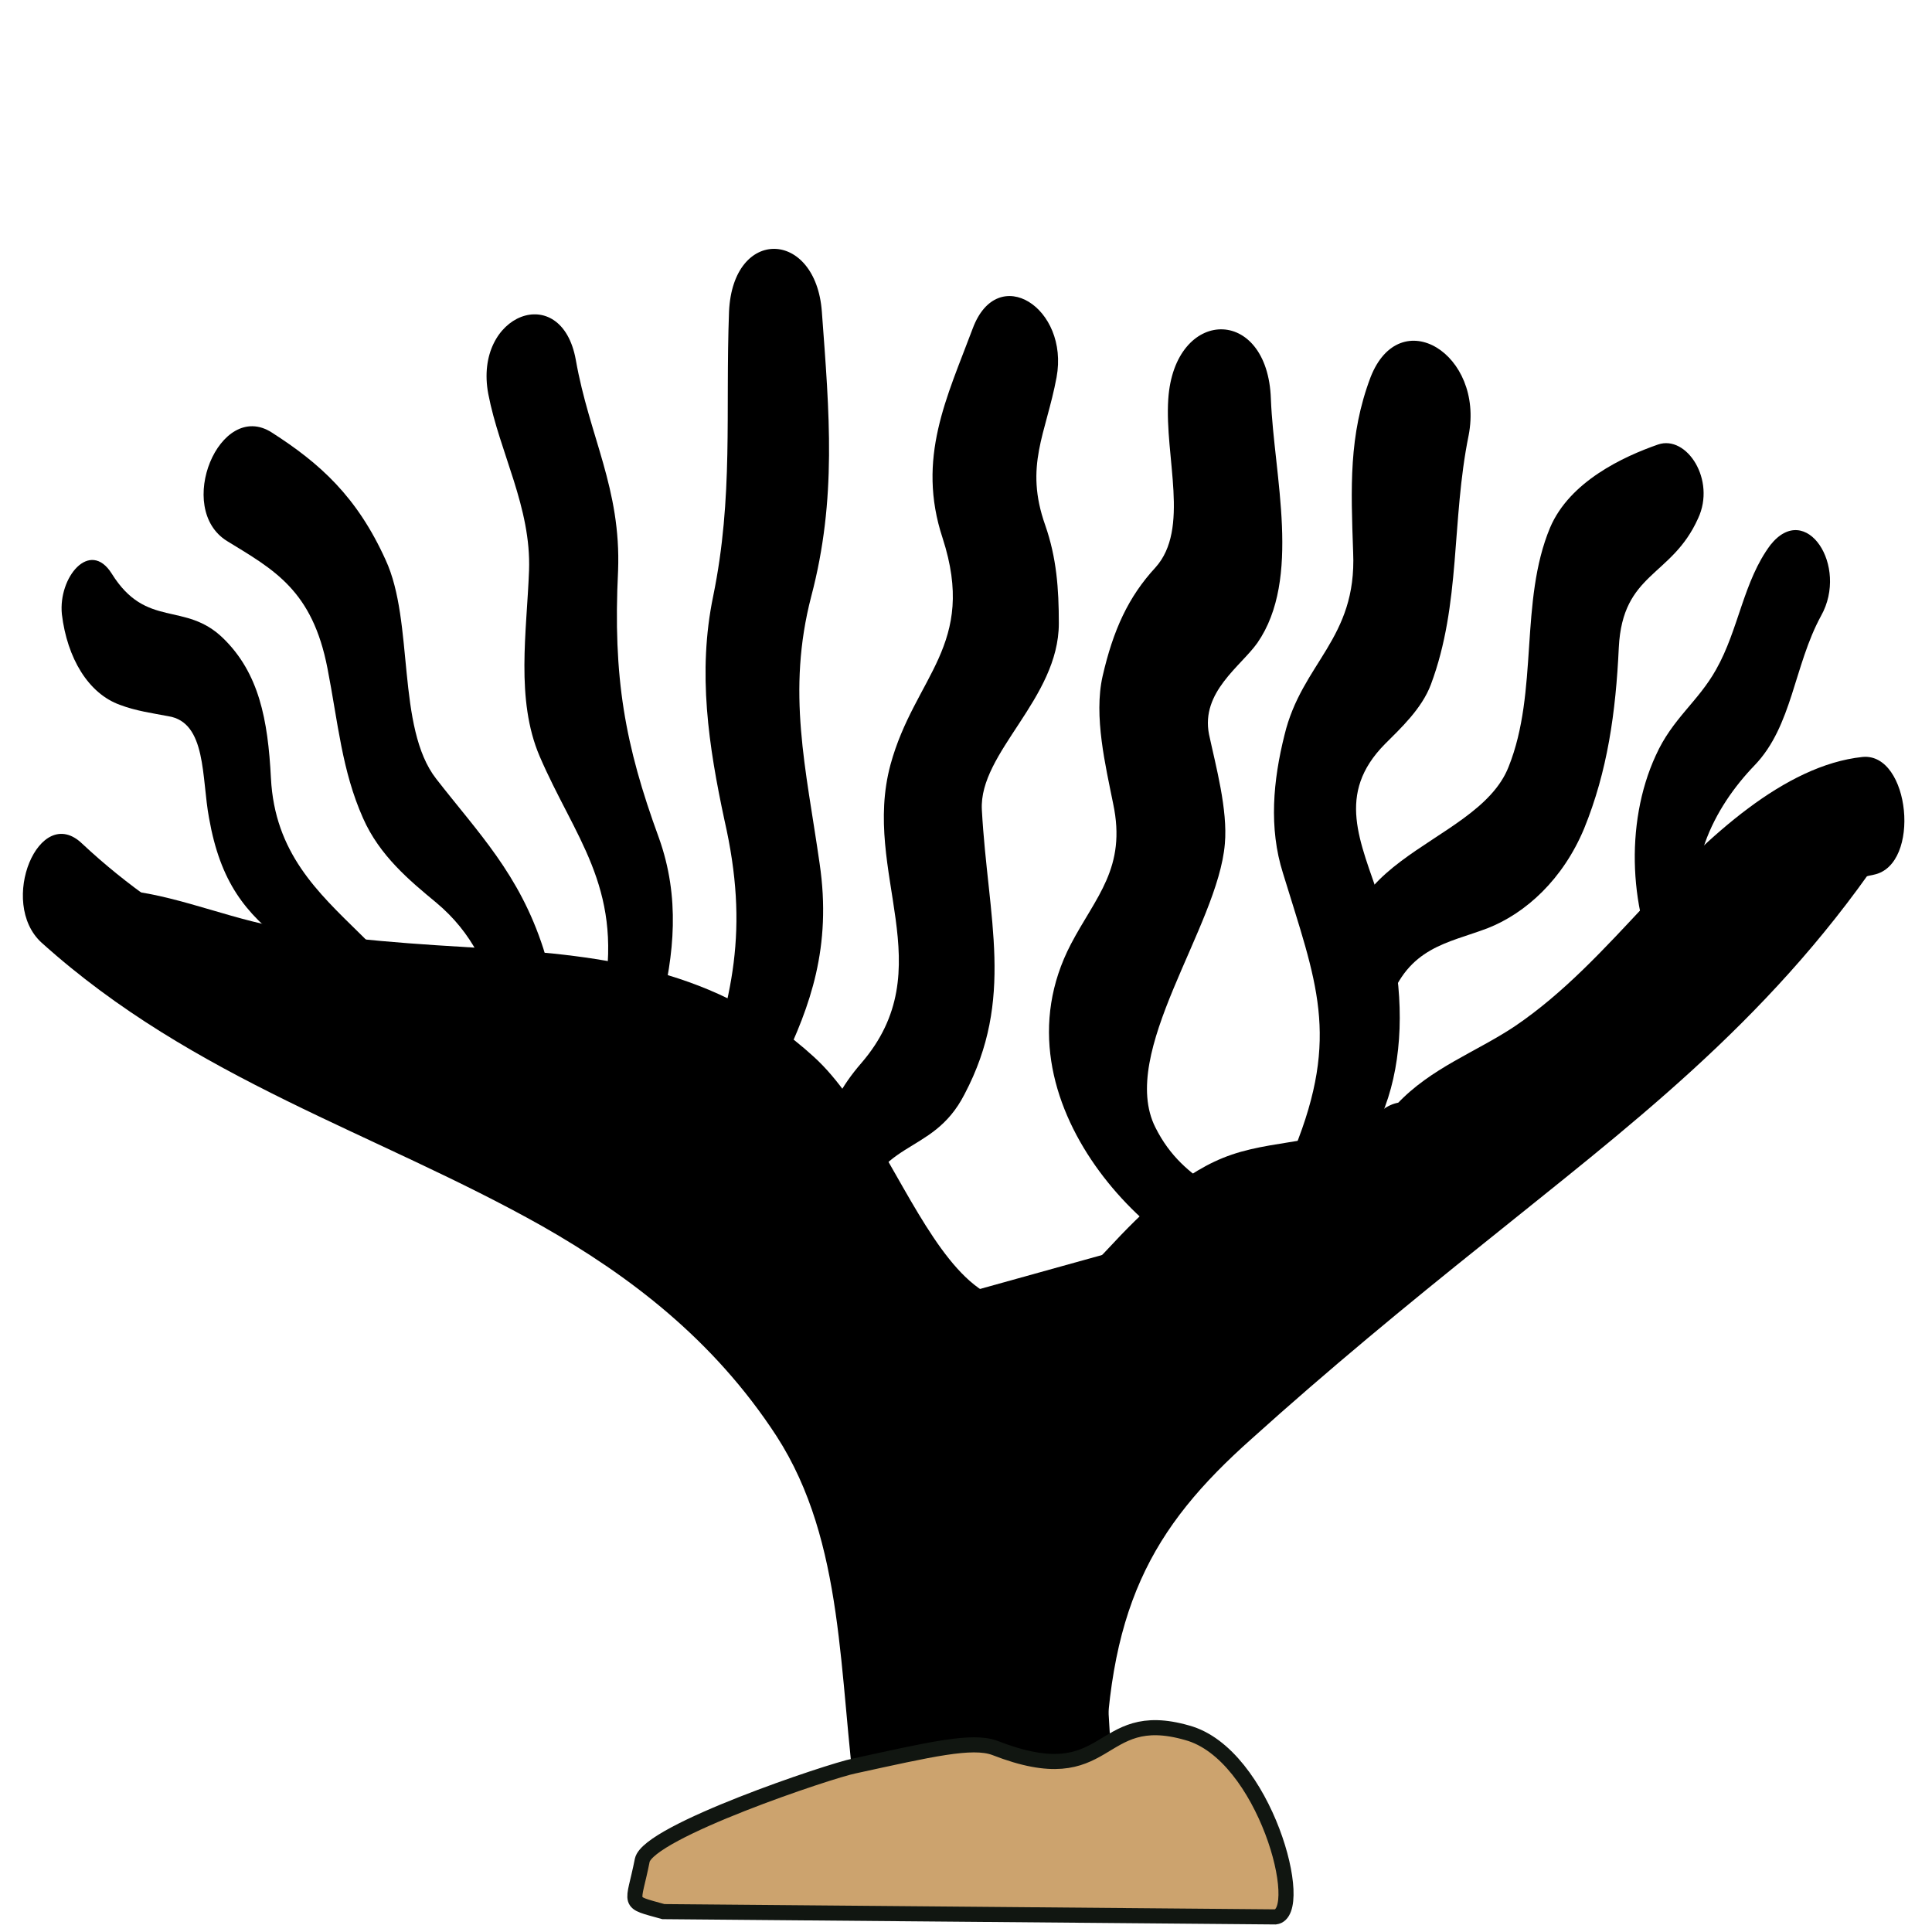
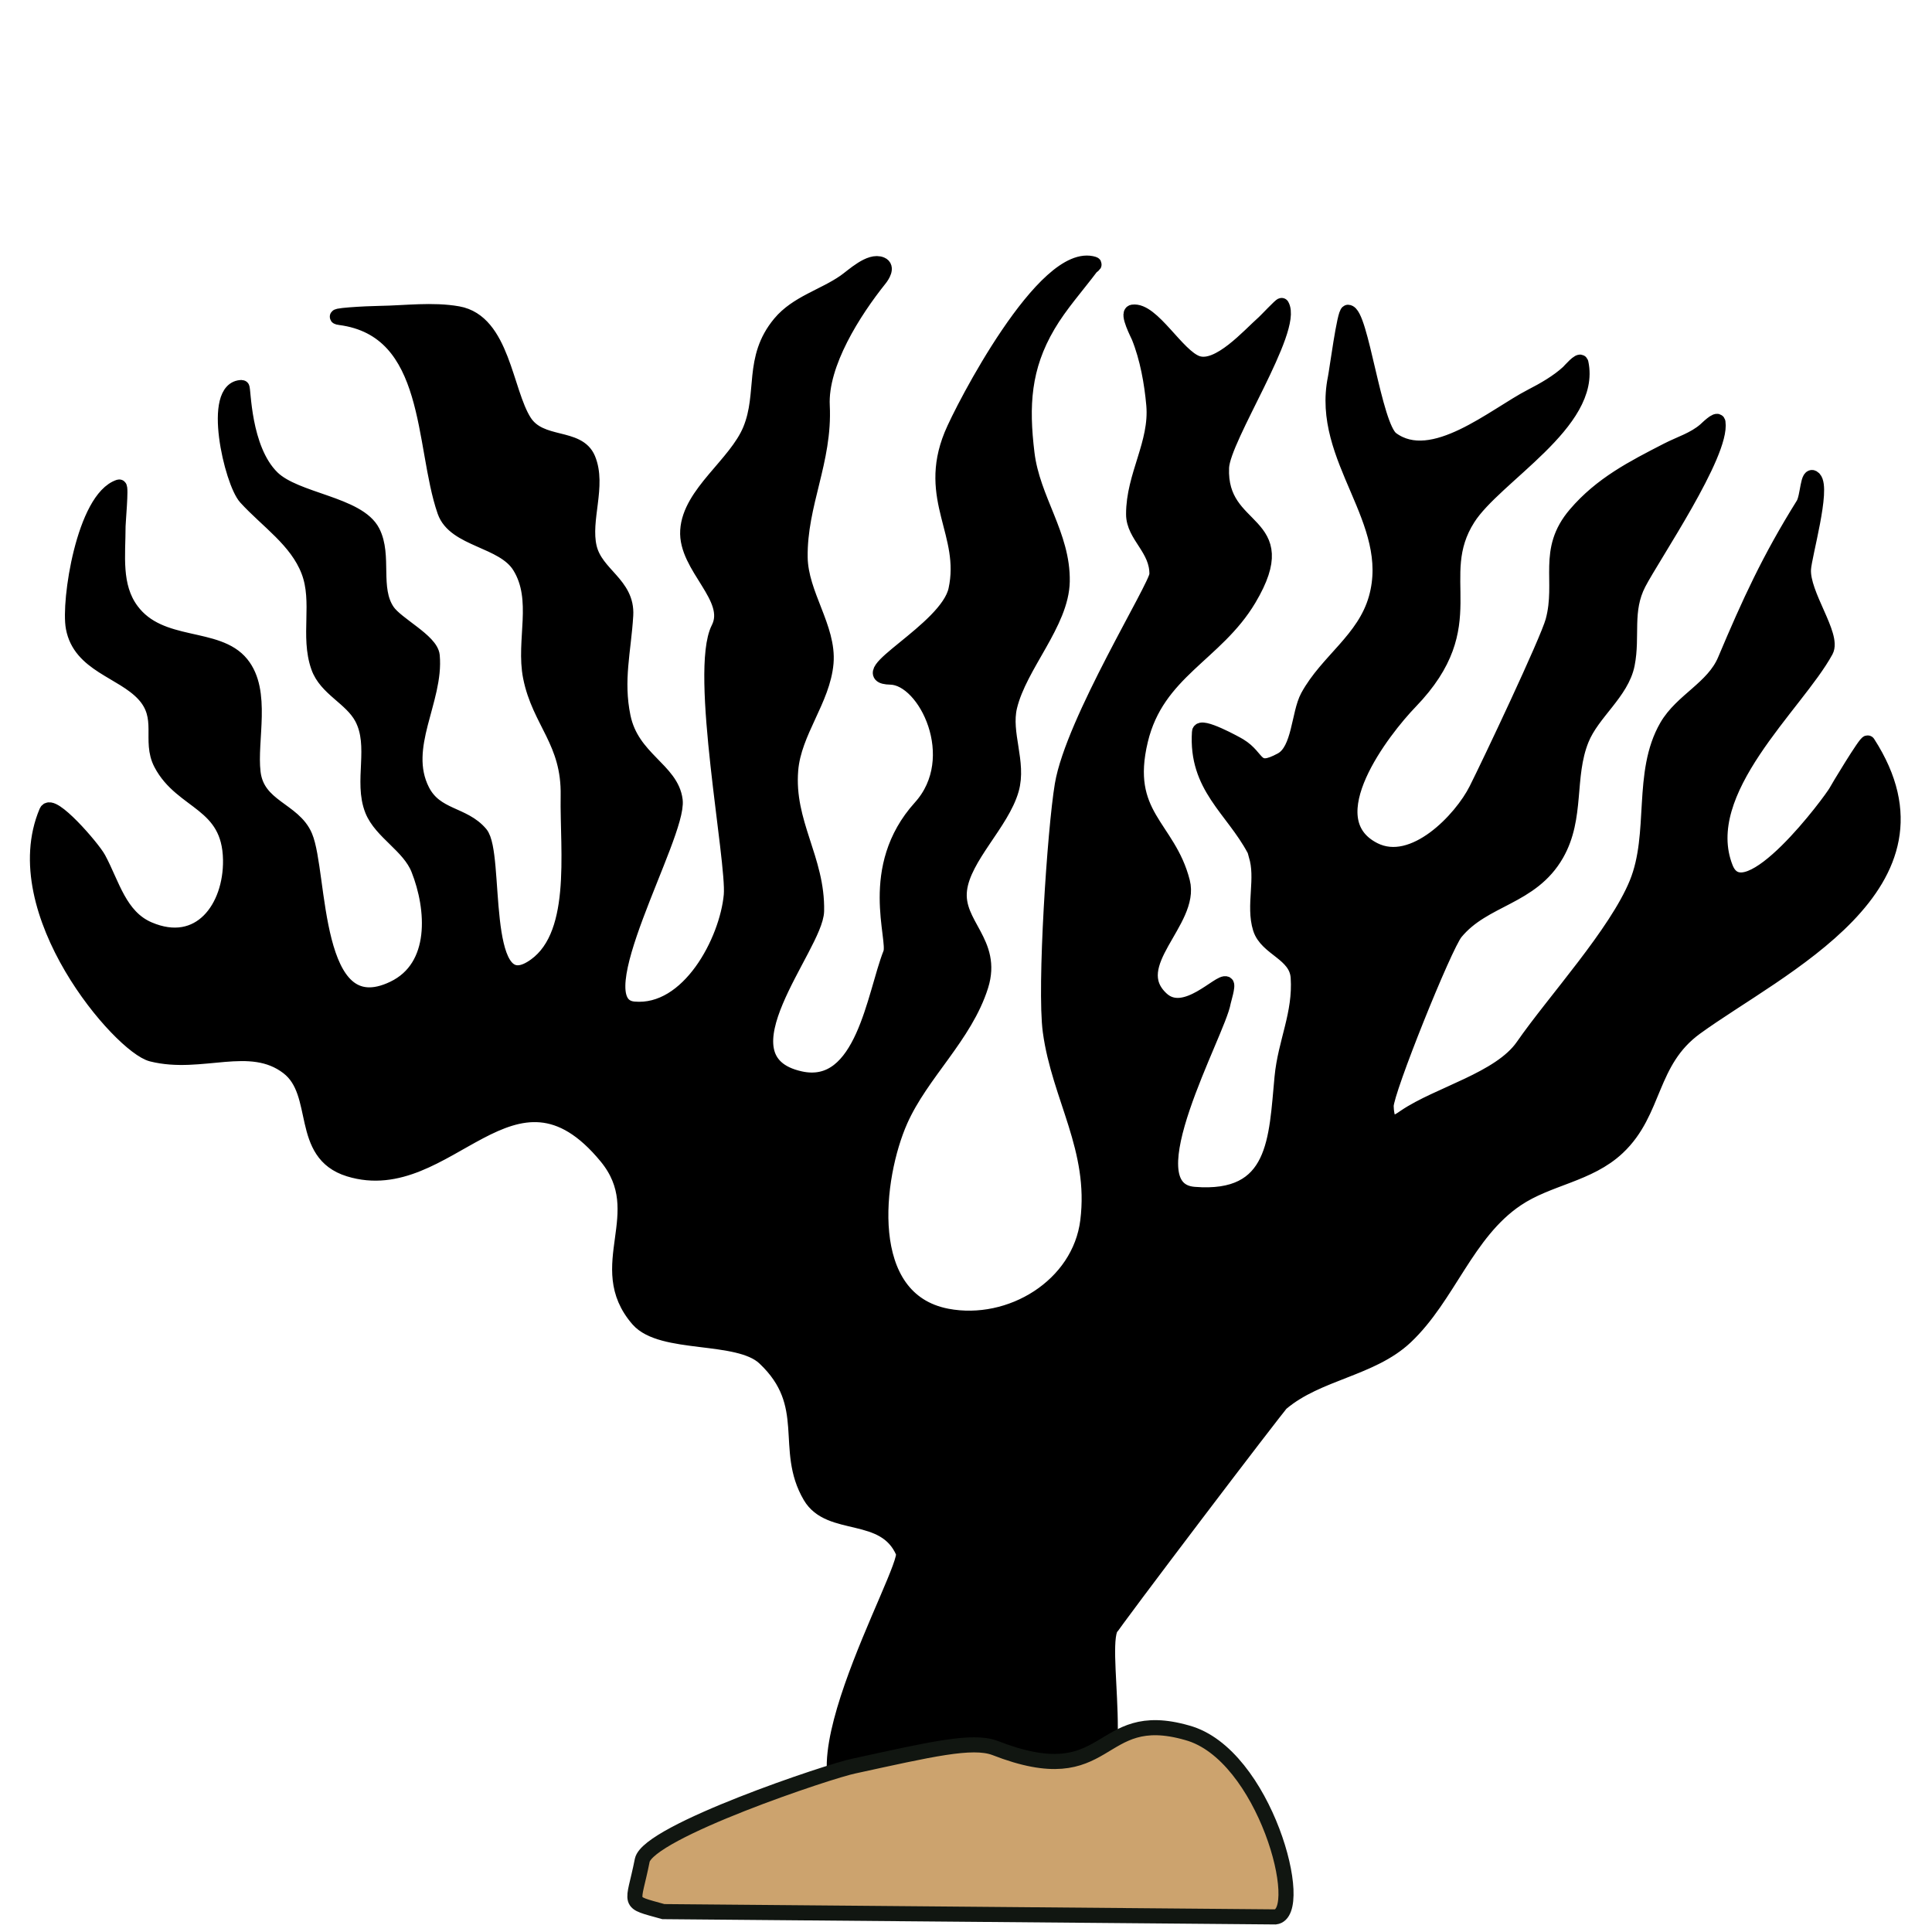
<svg xmlns="http://www.w3.org/2000/svg" version="1.2" viewBox="0 0 256 256">
-   <path d="m118.3 240.5c10.9-33.8-10.7-63.5-28.6-81.1-23.5-23.3-54.8-25.1-78.8-47.6-5.7-5.5-11.2 7.8-5.4 13.1 20.2 18.2 44.4 25.2 66.4 37.6 11.4 6.5 22.6 14.9 31 27.8 9.1 14.1 8.2 31.8 10.6 49.3 0.4 3 3.9 3.7 4.8 0.9z" />
-   <path d="m106.5 243.8c6.8 5.4 15.8 2.2 23.3 2.2 9.1 0 20.2 1.6 28.3-5.4 3-2.6 1.6-8.6-1.7-9-8.7-0.9-17.8 1.8-26.6 1.9-7.5 0.1-14.5 2-21.8 2.8-2.7 0.3-4.1 5.4-1.5 7.5z" />
-   <path d="m146.4 236.9c0.1-23.6 6.1-34.4 19.5-46.3 10.1-9.1 20.4-17.6 30.9-26 18.7-15.1 37.1-28.8 52.2-50.8 3.3-4.9-1-13.3-5.3-9.5-11.4 10-20.1 23.9-32.2 33.1-13.3 10-26.2 21.9-39.2 32.8-18.7 15.7-38 32.7-29.6 67.4 0.7 2.7 3.6 2.3 3.7-0.7z" />
-   <path d="m58.9 146c-0.2-22-22-23.1-23-42.9-0.4-7.8-1.6-13.9-6.3-18.5-5.1-5-10.2-1.2-14.8-8.6-2.9-4.6-7.1 0.5-6.6 5.4 0.7 5.8 3.5 10.5 7.7 12 2.1 0.8 4.3 1.1 6.4 1.5 5.1 0.8 4.4 8.2 5.4 13.5 1.5 8.5 4.8 12.6 10.2 16.7 7.1 5.3 12.9 12.7 17.1 22.4 1.1 2.4 3.9 1.5 3.9-1.5z" />
-   <path d="m72.4 151.5c0.5-8.4 2.2-17.6-0.4-25.8-3.2-9.9-8.6-15.3-14.2-22.5-5.3-6.8-2.9-20.8-6.7-29-3.8-8.4-8.7-12.8-15.1-16.9-6.9-4.4-12.9 10.1-5.9 14.4 6.2 3.8 11.3 6.5 13.3 16.9 1.4 7.2 1.9 13.5 4.7 19.8 2.2 5 6.2 8.3 9.7 11.2 9.6 8 8.9 19.9 11.4 32.6 0.5 2.6 3.1 1.9 3.2-0.7z" />
-   <path d="m81.6 156.2c2.4-15.1 11.4-29.3 5.7-45.2-4.5-12.3-6.1-21.2-5.4-35.4 0.4-10.9-3.8-17.7-5.6-27.9-1.9-10.6-13.6-6.1-11.6 4.5 1.5 7.8 5.7 15 5.4 23.4-0.3 8.1-1.8 17.1 1.4 24.6 4.6 10.7 10.9 17.2 8.6 31.1-1.4 8.8-3.3 14.9-2.5 24.1 0.2 3 3.5 4.3 4 0.8z" />
-   <path d="m95.3 165.3c1.5-19.6 16.6-28.6 13.3-50.9-1.8-12.6-4.4-22.7-1.1-35.4 3.4-12.9 2.4-24.2 1.4-37.7-0.8-10.9-11.8-11.3-12.3 0-0.5 13.4 0.6 24.5-2.1 37.7-2.1 10.1-0.6 19.9 1.5 29.7 3.3 14.5 1.1 23.6-3.5 36.6-2.5 6.8-1.8 13.5-1.1 20.7 0.4 3.4 3.7 2.1 3.9-0.7z" />
-   <path d="m12.9 121.9c11.5 14.3 28.9 16.6 43.6 18.3 10.8 1.2 21.5 1.6 32.2 5.1 11.7 3.9 17.4 13.9 24.3 26.7 8 14.8 19.7 23.2 32.5 13.5 8.4-6.4 14.7-14.7 24.3-17.9 6.8-2.3 12.9-0.8 19-6.5 6.1-5.7 0.7-19-5.8-13.9-5.7 4.4-13.4 3.6-19.8 5.8-6.2 2.1-11.6 7.3-16.6 12.7-19.9 21.6-25.5-13.7-38.8-25.7-12.7-11.6-28-13.4-42.8-14.3-9.7-0.6-19.3-1.1-28.9-3-7.4-1.5-14.4-4.7-21.9-4.9-1.5 0-2.4 2.7-1.3 4.1z" />
-   <path d="m185.1 153.3c8 6.8 19.3-2.5 26.8-7.6 12.4-8.4 22.1-27 36.4-29.8 6.3-1.3 4.8-16.2-1.5-15.6-10.4 1.1-20.5 10.6-28.6 19.4-5.7 6.1-11 11.9-17.5 16.3-5.1 3.4-11.1 5.5-15.6 10.3-1.7 1.8-2 5.3 0 7z" />
-   <path d="m113.3 162.2c2.6-11.8 10.1-8.6 14.5-17.2 6.7-12.7 3.1-23.2 2.3-37.7-0.4-7.6 10.2-14.7 10.2-24.7 0-4.6-0.3-8.7-1.8-13-2.8-7.9 0.1-12.1 1.5-19.6 1.7-9.2-7.8-15.3-11.1-6.5-3.4 9.1-7.5 17.2-4 27.8 4.6 14.2-3.7 18.3-6.9 30-3.9 14.4 7 27-3.9 39.6-5.2 6-6.4 12.1-4.8 21.3 0.6 2.8 3.4 2.6 4 0z" />
-   <path d="m168.4 163.4c-4.7-5.6-11.4-6.2-15.3-14-5-9.9 8.3-26.6 9.2-37.6 0.4-4.5-1.2-10.3-2.1-14.5-1.1-5.6 4.2-9 6.4-12.1 5.9-8.5 2.2-22.2 1.8-32.3-0.4-12.5-12.8-12.2-13.6 0-0.5 7.7 2.9 17.2-1.7 22.3-3.6 3.9-5.6 8.3-7 14.4-1.2 5.3 0.4 11.9 1.4 16.9 1.8 8.5-2.3 12.3-5.6 18.6-10.9 20.9 11.5 42.5 23.9 44.4 1 0.2 1.9-0.9 2.4-2q0.3-0.4 0.5-0.9c0.4-0.9 0.3-2.5-0.3-3.2z" />
-   <path d="m174 150.5q-0.1 0-0.3-0.1c-3.9-0.3-2.8 9.2 0.7 7.3 11.7-6.4 13.4-23.6 8.5-38.3-2.7-8-5.9-14.2 0.6-20.8 2.1-2.1 4.9-4.7 6.1-7.9 4-10.7 2.7-21.7 5-33 2.1-10.8-9.1-17.7-13-7.7-2.9 7.7-2.6 14.6-2.3 23.2 0.5 11.5-6.8 14.6-9.1 24.2-1.5 6-2.1 12.3-0.2 18.3 4.4 14.4 7.6 21.5 1.5 36.6q1.8-0.7 3.5-1.4c-0.3-0.2-0.6-0.4-1-0.4z" />
-   <path d="m184 133c2.6-7.5 7.8-8 13.1-10 5.1-2 10-6.5 12.8-13.2 3.1-7.6 4.2-15.4 4.6-24 0.5-10 7-9.3 10.5-17.1 2.4-5.1-1.5-11.1-5.3-9.8-4.6 1.6-11.7 4.9-14.3 11-4.1 9.8-1.5 21.7-5.5 31.7-4.3 11-27.2 12-20 31.4 0.8 2.1 3.3 2.2 4.1 0z" />
-   <path d="m225.7 125.4c-3.2-10 1.5-18.5 6.8-24 5-5.2 5.2-13.2 8.8-19.8 3.7-6.6-2-15.3-6.7-9.4-3.6 4.8-4.2 11.2-7.2 16.5-2.4 4.3-5.8 6.5-8 11.4-4.2 9.1-3.5 21.2 1.1 29.6 2.3 4.3 6.8 0.8 5.2-4.3z" />
-   <path d="m116.2 236.4c0 0 8.6-34.6-12.5-54.6-21.1-20-49.7-35.8-49.7-35.8l23.8-18.5 43.4 45.7c0 0 49.5-13.8 52.5-14.5 3.1-0.7 43-12.7 43-12.7l-45.6 32.5-25.3 30.3 1.8 30-31.6-0.2" />
+   <path id="Layer 1" d="m142.39 238.11c7.83 1.33 3.22-18.14 4.68-22.19 0.21-0.59 22.2-29.56 22.74-30.01 4.81-4.06 11.92-4.5 16.44-8.77 5.65-5.33 8.05-13.77 14.69-18.25 4.22-2.85 9.57-3.22 13.41-6.84 5.06-4.76 4.15-11.39 10.31-15.88 11.03-8.02 35-18.88 22.83-37.72-0.18-0.28-4.09 6.23-4.21 6.48-0.46 0.91-12.04 16.67-14.64 10.06-4-10.19 9.4-21.61 13.29-28.76 1.09-2.02-3.17-7.47-2.96-10.83 0.11-1.84 2.64-10.63 1.39-11.97-0.85-0.9-0.76 2.38-1.42 3.43-4.51 7.23-7.11 12.92-10.36 20.62-1.56 3.71-5.72 5.34-7.71 8.78-3.56 6.16-1.3 14.2-3.98 20.77-2.72 6.67-10.9 15.57-15.09 21.61-3.05 4.39-11.18 6.34-15.62 9.35-0.35 0.24-1.44 1.04-1.89 0.75-0.51-0.34-0.61-1.65-0.62-2.18-0.02-1.94 7.72-21.22 9.2-23.01 3.76-4.58 10.03-4.54 13.37-10.37 2.8-4.9 1.31-10.24 3.31-15.2 1.43-3.55 5.31-6.21 6.06-9.94 0.75-3.76-0.37-7.12 1.51-10.75 1.91-3.68 11.12-17.19 10.52-21.33-0.08-0.56-1.5 0.87-1.7 1.04-1.49 1.28-3.31 1.8-5.02 2.68-4.53 2.33-8.73 4.47-12.14 8.46-4.11 4.8-1.56 8.83-3 14.15-0.73 2.68-8.47 19.01-10.15 22.34-1.98 3.95-8.31 10.66-13.58 7.98-8-4.08 1.18-15.88 4.82-19.65 9.92-10.28 2.6-16.42 7.65-24.31 3.56-5.58 16.65-12.69 14.96-20.56-0.11-0.53-1.5 1.09-1.68 1.26-1.38 1.27-3.21 2.32-4.87 3.17-4.92 2.53-13.12 9.68-18.55 5.66-2.33-1.73-4.05-16.76-5.76-16.8-0.46-0.01-1.49 7.82-1.68 8.72-2.2 10.76 8.34 18.83 5.41 29.19-1.55 5.48-6.48 8.3-9.05 13.02-1.22 2.26-1.09 7.09-3.5 8.4-3.64 1.97-2.9-0.28-5.59-1.9-0.39-0.24-5.2-2.89-5.27-1.82-0.48 7.26 4.37 10.15 7.26 15.55 0.13 0.24 0.16 0.51 0.24 0.76 1 3.1-0.39 6.68 0.57 9.73 0.85 2.69 4.79 3.28 5.01 6.48 0.32 4.87-1.7 8.57-2.14 13.23-0.78 8.19-0.69 16.41-11.66 15.52-8.57-0.68 3.19-21.48 3.87-25.47 0.05-0.29 0.67-2.24 0.39-2.41-0.81-0.51-5.46 4.86-8.56 2.01-4.98-4.58 4.09-10.32 2.76-15.53-1.87-7.37-7.96-8.79-5.56-18.78 2.19-9.11 9.99-11.36 14.37-18.73 6.3-10.62-4.01-8.5-3.63-17.4 0.17-3.94 9.76-18.34 7.97-21.47-0.07-0.11-2.07 2.03-2.36 2.28-1.95 1.72-5.98 6.34-8.83 5.38-2.67-0.9-5.98-7.15-8.55-6.78-0.79 0.12 0.7 2.97 0.83 3.29 1.12 2.78 1.71 6.07 1.97 9.03 0.43 5.08-2.69 9.33-2.68 14.46 0 2.85 3.16 4.54 3.09 7.99-0.03 1.56-11.13 19.45-12.54 27.87-1 5.98-2.37 26.85-1.59 32.65 1.19 8.76 6.16 15.55 4.97 25.14-1.07 8.62-10.25 14.2-18.64 12.61-11.54-2.2-9.52-18.46-6.2-25.94 2.79-6.27 8.57-11.18 10.67-17.84 1.81-5.77-3.39-8.09-2.83-12.72 0.52-4.34 5.61-8.85 6.87-13.28 1.03-3.6-1.08-7.44-0.23-10.99 1.32-5.49 6.87-11.07 6.97-16.59 0.11-6.13-3.93-10.85-4.67-16.96-0.77-6.33-0.51-11.4 2.79-16.99 1.58-2.69 3.82-5.19 5.7-7.69 0.11-0.14 0.53-0.35 0.36-0.4-6.48-2.04-17.44 19.22-18.83 22.64-3.49 8.53 2.18 13.08 0.57 20.51-1.15 5.35-14.18 11.46-8.67 11.57 4.65 0.09 9.9 10.72 3.97 17.28-7.22 8-3.21 17.45-3.96 19.33-2.15 5.43-3.64 18.46-11.98 16.61-11.4-2.53 2.06-17.53 2.17-22.22 0.15-6.87-4.01-11.66-3.43-18.7 0.42-5.05 4.26-9.28 4.68-14.18 0.39-4.64-3.36-9.07-3.43-14-0.09-7.08 3.29-12.75 2.93-20.08-0.28-5.57 4.19-12.54 7.61-16.81 0.33-0.41 1.07-1.54 0.22-1.9-1.5-0.65-3.76 1.55-4.85 2.3-2.79 1.94-6.34 2.82-8.57 5.5-3.88 4.66-1.94 9.23-3.94 14.1-1.91 4.62-7.98 8.4-8.29 13.34-0.31 4.83 6.16 8.91 4.09 12.98-2.87 5.65 2.1 30.85 1.68 35.37-0.56 6.01-5.6 15.73-12.91 15.07-7.14-0.64 6.03-23.02 5.47-27.66-0.49-4.05-5.74-5.47-6.9-11.06-1.01-4.88 0.07-8.76 0.35-13.46 0.24-4.13-3.97-5.36-4.83-8.99-0.87-3.7 1.31-8.18-0.17-11.74-1.32-3.17-6.3-1.58-8.44-4.93-2.55-4-2.9-13.24-8.78-14.29-3.4-0.6-6.95-0.1-10.36-0.05-1.77 0.02-7.03 0.31-5.28 0.54 12.44 1.63 10.86 16.98 13.89 25.68 1.32 3.8 7.75 3.75 9.93 7.29 2.74 4.43 0.47 9.82 1.43 14.66 1.19 5.99 5.12 8.54 4.99 15.74-0.13 7.41 1.58 19.04-4.95 22.9-6.93 4.09-4.46-15.23-6.68-17.86-2.26-2.68-5.93-2.2-7.72-5.72-2.93-5.77 1.87-11.99 1.33-17.87-0.18-1.96-4.74-4.14-5.94-5.91-2.05-3.01-0.34-7.33-1.97-10.51-1.91-3.72-10.19-4.12-13.3-7.17-3.91-3.84-3.78-11.95-4.01-11.95-4.24 0.03-1.34 12.52 0.53 14.57 2.85 3.13 6.75 5.65 8.32 9.75 1.57 4.09-0.15 8.62 1.31 12.72 1.01 2.87 4.31 4.05 5.74 6.69 2.03 3.79-0.13 8.46 1.4 12.28 1.17 2.91 4.87 4.69 6.11 7.81 2.07 5.21 2.64 12.97-3.32 15.82-10.88 5.21-9.66-15.32-11.73-20.18-1.5-3.54-6.34-3.85-6.88-8.46-0.51-4.3 1.44-10.71-1.54-14.38-3.21-3.97-10.74-1.91-14.57-7.08-2.4-3.23-1.78-7.36-1.78-11.15 0-0.52 0.43-5.3 0.15-5.21-4.65 1.53-6.72 15.2-6.07 18.64 0.91 4.9 6.45 5.7 9.32 8.79 2.89 3.11 0.71 6.16 2.31 9.22 2.77 5.29 9.08 5.06 9.2 12.76 0.09 6.35-4.07 12.1-10.84 9.2-3.89-1.66-4.85-6.01-6.67-9.37-0.78-1.44-6.22-7.73-6.86-6.23-5.62 13.27 9.82 31.1 13.94 32.13 6.57 1.65 13.02-2.12 18.05 1.75 4.46 3.43 1.32 11.4 8.08 13.49 13.11 4.05 21.69-16.77 34.13-1.62 6.13 7.48-1.95 14.49 4.18 21.54 3.13 3.59 13.24 1.81 16.73 5.09 6.64 6.23 2.38 12.04 6.08 18.34 2.59 4.42 9.87 1.69 12.33 7.45 0.93 2.2-17.75 34-4.22 34.04z" style="fill:currentColor;stroke:#000000;stroke-linecap:round;stroke-linejoin:round;stroke-width:2" />
  <path d="m169 254l-81.1-0.7c-5-1.4-4-0.7-2.8-6.8 0.8-3.8 25-11.9 28.1-12.5 10.1-2.2 15.6-3.5 18.6-2.4 15.6 6.1 13.3-5.5 25.5-2 10.3 2.8 15.9 23.9 11.7 24.4z" style="fill:#cca36e;stroke:#111611;stroke-miterlimit:100;stroke-width:2" />
</svg>
